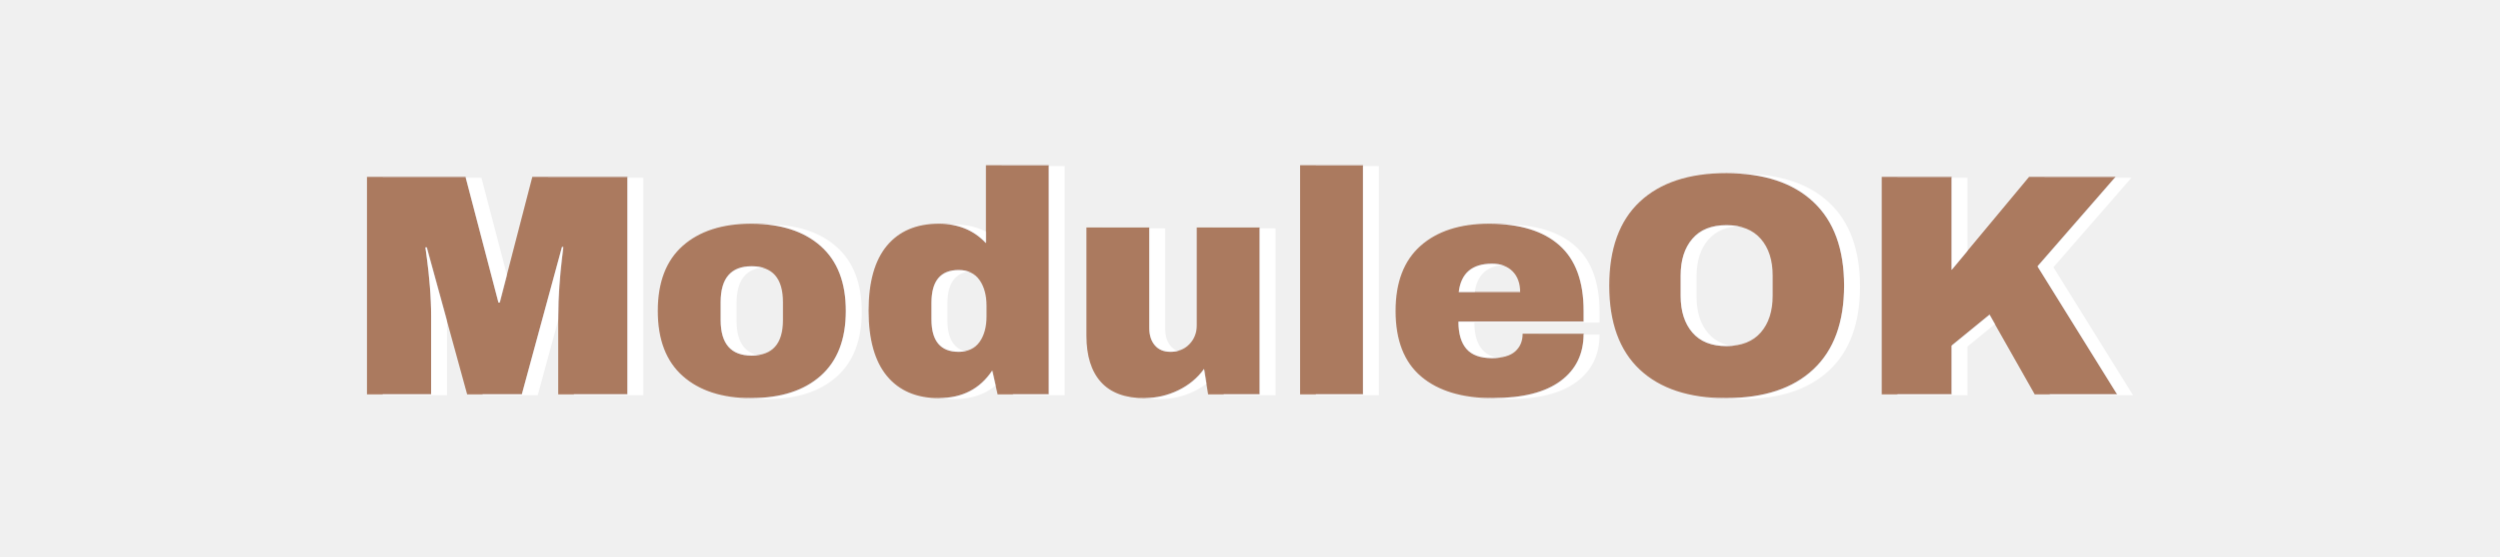
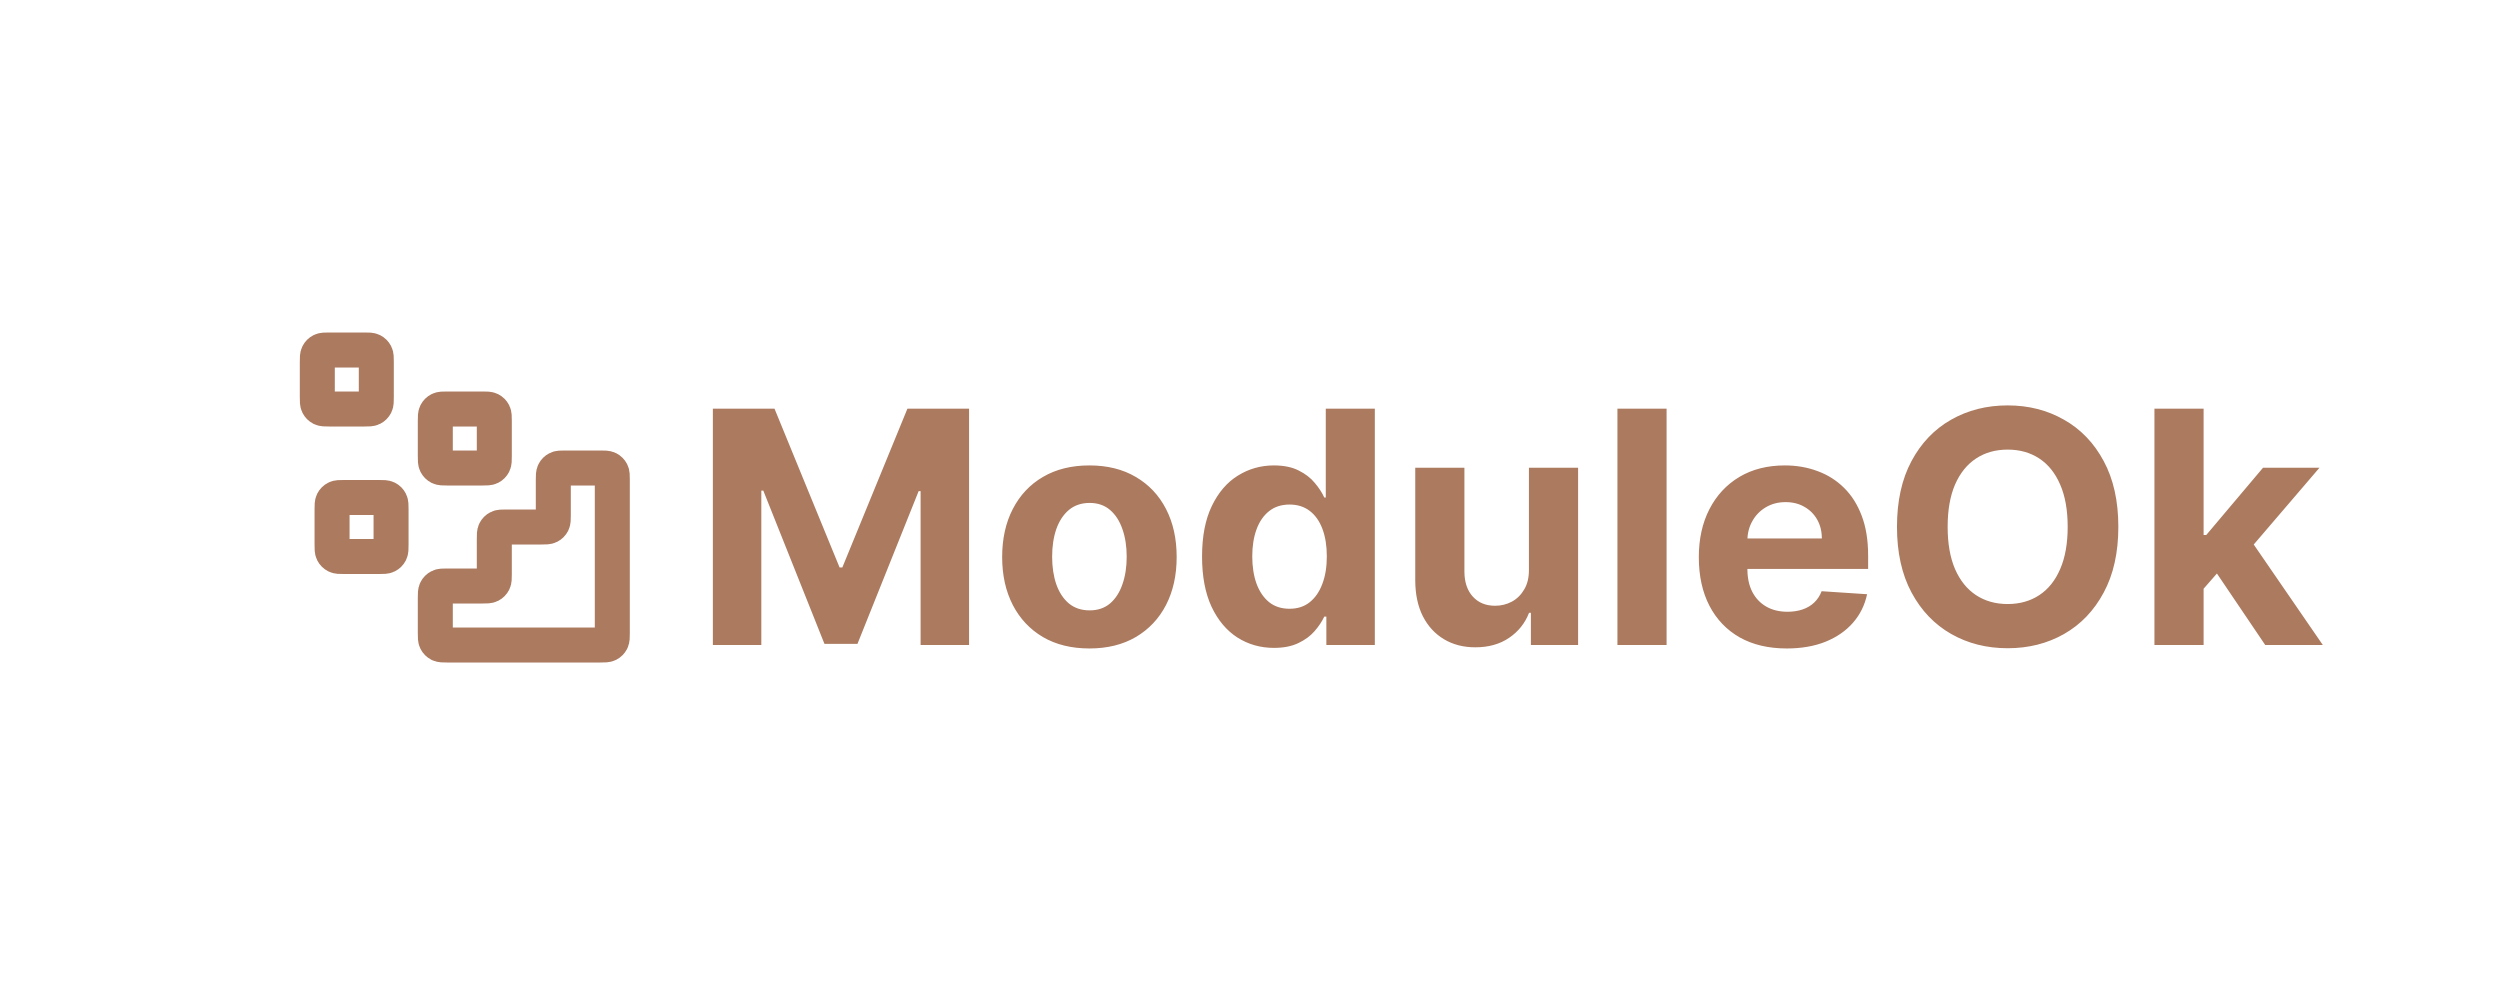
- <svg xmlns="http://www.w3.org/2000/svg" width="569.431px" height="126.8px" viewBox="-34.716 11.6 569.431 126.8" style="background: none;" preserveAspectRatio="xMidYMid">
-   <defs>
-     <filter id="editing-hover" x="-100%" y="-100%" width="300%" height="300%">
-       <feFlood flood-color="#ffffff" result="flood" />
-       <feComposite operator="in" in2="SourceAlpha" in="flood" result="shadow" />
-       <feOffset dx="-1.8" dy="-0.1" in="SourceGraphic" result="offset-1" />
-       <feOffset dx="1.8" dy="0.1" in="shadow" result="offset-2" />
-       <feMerge>
-         <feMergeNode in="offset-2" />
-         <feMergeNode in="offset-1" />
-       </feMerge>
-     </filter>
-   </defs>
-   <g filter="url(#editing-hover)">
-     <g transform="translate(46.34998, 101.53)">
-       <path d="M63.65 0L47.88 0L47.88-17.86L47.88-17.86Q47.88-21.17 48.13-24.66L48.13-24.66L48.13-24.66Q48.38-28.15 48.67-30.53L48.67-30.53L48.67-30.53Q48.96-32.90 49.03-33.55L49.03-33.55L48.74-33.55L39.60 0L27.14 0L17.93-33.48L17.64-33.48L17.64-33.48Q17.71-32.83 18.04-30.49L18.04-30.49L18.04-30.49Q18.36-28.15 18.65-24.66L18.65-24.66L18.65-24.66Q18.94-21.17 18.94-17.86L18.94-17.86L18.94 0L4.32 0L4.32-49.54L26.78-49.54L34.27-20.95L34.56-20.95L41.98-49.54L63.65-49.54L63.65 0ZM91.94-38.88L91.94-38.88Q101.95-38.88 107.68-33.80L107.68-33.80L107.68-33.80Q113.40-28.73 113.40-19.01L113.40-19.01L113.40-19.01Q113.40-9.29 107.68-4.21L107.68-4.21L107.68-4.21Q101.95 0.86 91.94 0.86L91.94 0.86L91.94 0.86Q81.94 0.86 76.25-4.18L76.25-4.18L76.25-4.18Q70.56-9.22 70.56-19.01L70.56-19.01L70.56-19.01Q70.56-28.80 76.25-33.84L76.25-33.84L76.25-33.84Q81.94-38.88 91.94-38.88L91.94-38.88ZM91.94-29.16L91.94-29.16Q84.89-29.16 84.89-21.02L84.89-21.02L84.89-16.92L84.89-16.92Q84.89-8.86 91.94-8.86L91.94-8.86L91.94-8.86Q99.07-8.86 99.07-16.92L99.07-16.92L99.07-21.02L99.07-21.02Q99.07-29.16 91.94-29.16L91.94-29.16ZM159.62 0L147.96 0L146.74-5.40L146.74-5.40Q142.56 0.86 134.64 0.86L134.64 0.86L134.64 0.86Q126.94 0.86 122.76-4.18L122.76-4.18L122.76-4.18Q118.58-9.22 118.58-19.08L118.58-19.08L118.58-19.08Q118.58-28.87 122.76-33.88L122.76-33.88L122.76-33.88Q126.94-38.88 134.64-38.88L134.64-38.88L134.64-38.88Q141.19-38.88 145.30-34.49L145.30-34.49L145.30-52.20L159.62-52.20L159.62 0ZM139.10-28.30L139.10-28.30Q132.91-28.30 132.91-20.88L132.91-20.88L132.91-17.06L132.91-17.06Q132.91-9.72 139.10-9.72L139.10-9.72L139.10-9.72Q142.27-9.72 143.86-11.95L143.86-11.95L143.86-11.95Q145.44-14.18 145.44-17.78L145.44-17.78L145.44-20.16L145.44-20.16Q145.44-23.76 143.86-26.03L143.86-26.03L143.86-26.03Q142.27-28.30 139.10-28.30L139.10-28.30ZM207.65 0L195.91 0L194.98-5.76L194.98-5.76Q192.74-2.66 189.11-0.90L189.11-0.90L189.11-0.90Q185.47 0.86 181.44 0.86L181.44 0.86L181.44 0.86Q174.82 0.86 171.50-2.81L171.50-2.81L171.50-2.81Q168.19-6.48 168.19-13.39L168.19-13.39L168.19-38.02L182.52-38.02L182.52-15.12L182.52-15.12Q182.52-12.67 183.78-11.20L183.78-11.20L183.78-11.20Q185.04-9.72 187.34-9.72L187.34-9.72L187.34-9.72Q190.01-9.72 191.66-11.45L191.66-11.45L191.66-11.45Q193.32-13.18 193.32-15.70L193.32-15.70L193.32-38.02L207.65-38.02L207.65 0ZM231.19 0L216.86 0L216.86-52.20L231.19-52.20L231.19 0ZM259.99-38.88L259.99-38.88Q270.43-38.88 275.94-33.98L275.94-33.98L275.94-33.98Q281.45-29.09 281.45-19.01L281.45-19.01L281.45-16.56L252.94-16.56L252.94-16.56Q252.94-12.46 254.77-10.37L254.77-10.37L254.77-10.37Q256.61-8.28 260.57-8.28L260.57-8.28L260.57-8.28Q264.17-8.28 265.86-9.79L265.86-9.79L265.86-9.79Q267.55-11.30 267.55-13.82L267.55-13.82L281.45-13.82L281.45-13.82Q281.45-6.91 276.19-3.02L276.19-3.02L276.19-3.02Q270.94 0.86 260.86 0.86L260.86 0.86L260.86 0.86Q250.27 0.86 244.44-4.07L244.44-4.07L244.44-4.07Q238.61-9.00 238.61-19.01L238.61-19.01L238.61-19.01Q238.61-28.80 244.30-33.84L244.30-33.84L244.30-33.84Q249.98-38.88 259.99-38.88L259.99-38.88ZM260.57-29.74L260.57-29.74Q253.80-29.74 253.01-23.33L253.01-23.33L266.98-23.33L266.98-23.33Q266.98-26.28 265.28-28.01L265.28-28.01L265.28-28.01Q263.59-29.74 260.57-29.74L260.57-29.74ZM313.99-50.40L313.99-50.40Q326.81-50.40 333.79-43.85L333.79-43.85L333.79-43.85Q340.78-37.30 340.78-24.77L340.78-24.77L340.78-24.77Q340.78-12.24 333.79-5.69L333.79-5.69L333.79-5.69Q326.81 0.86 313.99 0.86L313.99 0.86L313.99 0.86Q301.18 0.86 294.23-5.65L294.23-5.65L294.23-5.65Q287.28-12.17 287.28-24.77L287.28-24.77L287.28-24.77Q287.28-37.37 294.23-43.88L294.23-43.88L294.23-43.88Q301.18-50.40 313.99-50.40L313.99-50.40ZM313.99-38.52L313.99-38.52Q308.88-38.52 306.22-35.42L306.22-35.42L306.22-35.42Q303.55-32.33 303.55-27.07L303.55-27.07L303.55-22.46L303.55-22.46Q303.55-17.21 306.22-14.11L306.22-14.11L306.22-14.11Q308.88-11.02 313.99-11.02L313.99-11.02L313.99-11.02Q319.10-11.02 321.80-14.11L321.80-14.11L321.80-14.11Q324.50-17.21 324.50-22.46L324.50-22.46L324.50-27.07L324.50-27.07Q324.50-32.33 321.80-35.42L321.80-35.42L321.80-35.42Q319.10-38.52 313.99-38.52L313.99-38.52ZM365.26-28.37L382.90-49.54L402.62-49.54L384.84-29.16L402.98 0L384.19 0L373.90-18.14L365.26-11.09L365.26 0L349.34 0L349.34-49.54L365.26-49.54L365.26-28.37Z" fill="#ab7a5f" />
-     </g>
-   </g>
-   <style>text {
-   font-size: 64px;
-   font-family: Arial Black;
-   dominant-baseline: central;
-   text-anchor: middle;
- }</style>
+ <svg xmlns="http://www.w3.org/2000/svg" width="500" height="200" viewBox="0 0 500 200" fill="none">
+   <rect width="500" height="200" fill="white" />
+   <path d="M120.102 129C120.928 129 121.341 129 121.657 128.839C121.934 128.698 122.16 128.472 122.301 128.195C122.462 127.879 122.462 127.466 122.462 126.64V95.96C122.462 95.134 122.462 94.721 122.301 94.405C122.16 94.128 121.934 93.902 121.657 93.761C121.341 93.6 120.928 93.6 120.102 93.6L113.022 93.6C112.196 93.6 111.783 93.6 111.467 93.761C111.19 93.902 110.964 94.128 110.823 94.405C110.662 94.721 110.662 95.134 110.662 95.96V103.04C110.662 103.866 110.662 104.279 110.501 104.595C110.36 104.872 110.134 105.098 109.857 105.239C109.541 105.4 109.128 105.4 108.302 105.4H101.222C100.396 105.4 99.983 105.4 99.667 105.561C99.39 105.702 99.164 105.928 99.023 106.205C98.862 106.521 98.862 106.934 98.862 107.76V114.84C98.862 115.666 98.862 116.079 98.701 116.395C98.56 116.672 98.334 116.898 98.057 117.039C97.741 117.2 97.328 117.2 96.502 117.2H89.422C88.596 117.2 88.183 117.2 87.867 117.361C87.59 117.502 87.364 117.728 87.223 118.005C87.062 118.321 87.062 118.734 87.062 119.56V126.64C87.062 127.466 87.062 127.879 87.223 128.195C87.364 128.472 87.59 128.698 87.867 128.839C88.183 129 88.596 129 89.422 129L120.102 129Z" stroke="#AB7A5F" stroke-width="7" stroke-linecap="round" stroke-linejoin="round" />
+   <path d="M87.062 84.16C87.062 83.334 87.062 82.921 87.223 82.605C87.364 82.328 87.59 82.102 87.867 81.961C88.183 81.8 88.596 81.8 89.422 81.8H96.502C97.328 81.8 97.741 81.8 98.057 81.961C98.334 82.102 98.56 82.328 98.701 82.605C98.862 82.921 98.862 83.334 98.862 84.16V91.24C98.862 92.066 98.862 92.479 98.701 92.795C98.56 93.072 98.334 93.298 98.057 93.439C97.741 93.6 97.328 93.6 96.502 93.6H89.422C88.596 93.6 88.183 93.6 87.867 93.439C87.59 93.298 87.364 93.072 87.223 92.795C87.062 92.479 87.062 92.066 87.062 91.24V84.16Z" stroke="#AB7A5F" stroke-width="7" stroke-linecap="round" stroke-linejoin="round" />
+   <path d="M66.412 101.86C66.412 101.034 66.412 100.621 66.573 100.305C66.714 100.028 66.94 99.802 67.217 99.661C67.533 99.5 67.946 99.5 68.772 99.5H75.852C76.678 99.5 77.091 99.5 77.407 99.661C77.684 99.802 77.91 100.028 78.051 100.305C78.212 100.621 78.212 101.034 78.212 101.86V108.94C78.212 109.766 78.212 110.179 78.051 110.495C77.91 110.772 77.684 110.998 77.407 111.139C77.091 111.3 76.678 111.3 75.852 111.3H68.772C67.946 111.3 67.533 111.3 67.217 111.139C66.94 110.998 66.714 110.772 66.573 110.495C66.412 110.179 66.412 109.766 66.412 108.94V101.86Z" stroke="#AB7A5F" stroke-width="7" stroke-linecap="round" stroke-linejoin="round" />
+   <path d="M63.462 72.36C63.462 71.534 63.462 71.121 63.623 70.805C63.764 70.528 63.99 70.302 64.267 70.161C64.583 70 64.996 70 65.822 70H72.902C73.728 70 74.141 70 74.457 70.161C74.734 70.302 74.96 70.528 75.101 70.805C75.262 71.121 75.262 71.534 75.262 72.36V79.44C75.262 80.266 75.262 80.679 75.101 80.995C74.96 81.272 74.734 81.498 74.457 81.639C74.141 81.8 73.728 81.8 72.902 81.8H65.822C64.996 81.8 64.583 81.8 64.267 81.639C63.99 81.498 63.764 81.272 63.623 80.995C63.462 80.679 63.462 80.266 63.462 79.44V72.36Z" stroke="#AB7A5F" stroke-width="7" stroke-linecap="round" stroke-linejoin="round" />
+   <path d="M142.571 81.727H154.897L167.915 113.489H168.469L181.487 81.727H193.813V129H184.119V98.231H183.726L171.493 128.769H164.891L152.658 98.116H152.265V129H142.571V81.727ZM217.883 129.692C214.297 129.692 211.196 128.931 208.58 127.407C205.98 125.868 203.972 123.73 202.556 120.99C201.14 118.236 200.432 115.043 200.432 111.411C200.432 107.749 201.14 104.548 202.556 101.809C203.972 99.054 205.98 96.915 208.58 95.392C211.196 93.853 214.297 93.084 217.883 93.084C221.468 93.084 224.561 93.853 227.162 95.392C229.778 96.915 231.794 99.054 233.209 101.809C234.625 104.548 235.333 107.749 235.333 111.411C235.333 115.043 234.625 118.236 233.209 120.99C231.794 123.73 229.778 125.868 227.162 127.407C224.561 128.931 221.468 129.692 217.883 129.692ZM217.929 122.075C219.56 122.075 220.922 121.614 222.014 120.69C223.107 119.752 223.93 118.474 224.484 116.859C225.054 115.243 225.338 113.404 225.338 111.342C225.338 109.28 225.054 107.441 224.484 105.825C223.93 104.21 223.107 102.932 222.014 101.994C220.922 101.055 219.56 100.586 217.929 100.586C216.282 100.586 214.897 101.055 213.774 101.994C212.666 102.932 211.827 104.21 211.258 105.825C210.704 107.441 210.427 109.28 210.427 111.342C210.427 113.404 210.704 115.243 211.258 116.859C211.827 118.474 212.666 119.752 213.774 120.69C214.897 121.614 216.282 122.075 217.929 122.075ZM254.791 129.577C252.098 129.577 249.659 128.885 247.474 127.5C245.305 126.099 243.581 124.045 242.304 121.337C241.042 118.613 240.411 115.274 240.411 111.319C240.411 107.256 241.065 103.879 242.373 101.186C243.681 98.477 245.42 96.454 247.59 95.115C249.775 93.761 252.168 93.084 254.768 93.084C256.753 93.084 258.408 93.422 259.731 94.099C261.07 94.761 262.147 95.592 262.963 96.592C263.794 97.577 264.424 98.547 264.855 99.501H265.155V81.727H274.965V129H265.271V123.322H264.855C264.394 124.307 263.74 125.284 262.893 126.253C262.062 127.207 260.977 128 259.639 128.631C258.315 129.262 256.7 129.577 254.791 129.577ZM257.907 121.752C259.492 121.752 260.831 121.321 261.924 120.46C263.032 119.582 263.878 118.359 264.463 116.789C265.063 115.22 265.363 113.381 265.363 111.273C265.363 109.165 265.071 107.333 264.486 105.779C263.901 104.225 263.055 103.025 261.947 102.178C260.839 101.332 259.492 100.909 257.907 100.909C256.292 100.909 254.93 101.347 253.822 102.224C252.714 103.102 251.875 104.317 251.306 105.871C250.737 107.426 250.452 109.226 250.452 111.273C250.452 113.335 250.737 115.158 251.306 116.743C251.891 118.313 252.729 119.544 253.822 120.436C254.93 121.314 256.292 121.752 257.907 121.752ZM305.786 113.904V93.546H315.619V129H306.179V122.56H305.809C305.009 124.637 303.678 126.307 301.816 127.569C299.969 128.831 297.715 129.462 295.053 129.462C292.683 129.462 290.598 128.923 288.797 127.846C286.997 126.769 285.589 125.238 284.573 123.252C283.573 121.267 283.065 118.89 283.05 116.12V93.546H292.883V114.366C292.898 116.459 293.46 118.113 294.568 119.328C295.676 120.544 297.161 121.152 299.023 121.152C300.208 121.152 301.316 120.883 302.347 120.344C303.378 119.79 304.209 118.975 304.84 117.897C305.486 116.82 305.802 115.489 305.786 113.904ZM333.318 81.727V129H323.485V81.727H333.318ZM357.352 129.692C353.705 129.692 350.566 128.954 347.935 127.477C345.319 125.984 343.303 123.876 341.887 121.152C340.471 118.413 339.763 115.174 339.763 111.434C339.763 107.787 340.471 104.587 341.887 101.832C343.303 99.078 345.295 96.931 347.865 95.392C350.451 93.853 353.482 93.084 356.96 93.084C359.299 93.084 361.476 93.461 363.492 94.215C365.523 94.954 367.293 96.069 368.801 97.562C370.324 99.055 371.509 100.932 372.356 103.194C373.202 105.441 373.625 108.072 373.625 111.088V113.789H343.687V107.695H364.369C364.369 106.279 364.061 105.025 363.446 103.933C362.83 102.84 361.976 101.986 360.884 101.37C359.807 100.739 358.552 100.424 357.121 100.424C355.629 100.424 354.305 100.77 353.151 101.463C352.012 102.14 351.12 103.055 350.474 104.21C349.827 105.348 349.496 106.618 349.481 108.018V113.812C349.481 115.566 349.804 117.082 350.451 118.359C351.112 119.636 352.043 120.621 353.244 121.314C354.444 122.006 355.867 122.352 357.514 122.352C358.606 122.352 359.607 122.198 360.514 121.891C361.422 121.583 362.199 121.121 362.846 120.506C363.492 119.89 363.985 119.136 364.323 118.244L373.418 118.844C372.956 121.029 372.01 122.937 370.578 124.568C369.163 126.184 367.331 127.446 365.085 128.354C362.853 129.246 360.276 129.692 357.352 129.692ZM423.668 105.364C423.668 110.519 422.691 114.904 420.736 118.521C418.797 122.137 416.151 124.899 412.796 126.807C409.457 128.7 405.702 129.646 401.532 129.646C397.331 129.646 393.561 128.692 390.222 126.784C386.882 124.876 384.243 122.114 382.304 118.498C380.365 114.881 379.396 110.503 379.396 105.364C379.396 100.209 380.365 95.823 382.304 92.207C384.243 88.59 386.882 85.836 390.222 83.943C393.561 82.035 397.331 81.081 401.532 81.081C405.702 81.081 409.457 82.035 412.796 83.943C416.151 85.836 418.797 88.59 420.736 92.207C422.691 95.823 423.668 100.209 423.668 105.364ZM413.535 105.364C413.535 102.024 413.035 99.208 412.034 96.915C411.05 94.623 409.657 92.884 407.856 91.699C406.056 90.514 403.948 89.921 401.532 89.921C399.116 89.921 397.008 90.514 395.207 91.699C393.407 92.884 392.007 94.623 391.006 96.915C390.021 99.208 389.529 102.024 389.529 105.364C389.529 108.703 390.021 111.519 391.006 113.812C392.007 116.105 393.407 117.844 395.207 119.028C397.008 120.213 399.116 120.806 401.532 120.806C403.948 120.806 406.056 120.213 407.856 119.028C409.657 117.844 411.05 116.105 412.034 113.812C413.035 111.519 413.535 108.703 413.535 105.364ZM439.797 118.798L439.82 107.002H441.251L452.607 93.546H463.895L448.637 111.365H446.306L439.797 118.798ZM430.887 129V81.727H440.72V129H430.887ZM453.046 129L442.613 113.558L449.168 106.61L464.564 129H453.046Z" fill="#AB7A5F" />
</svg>
